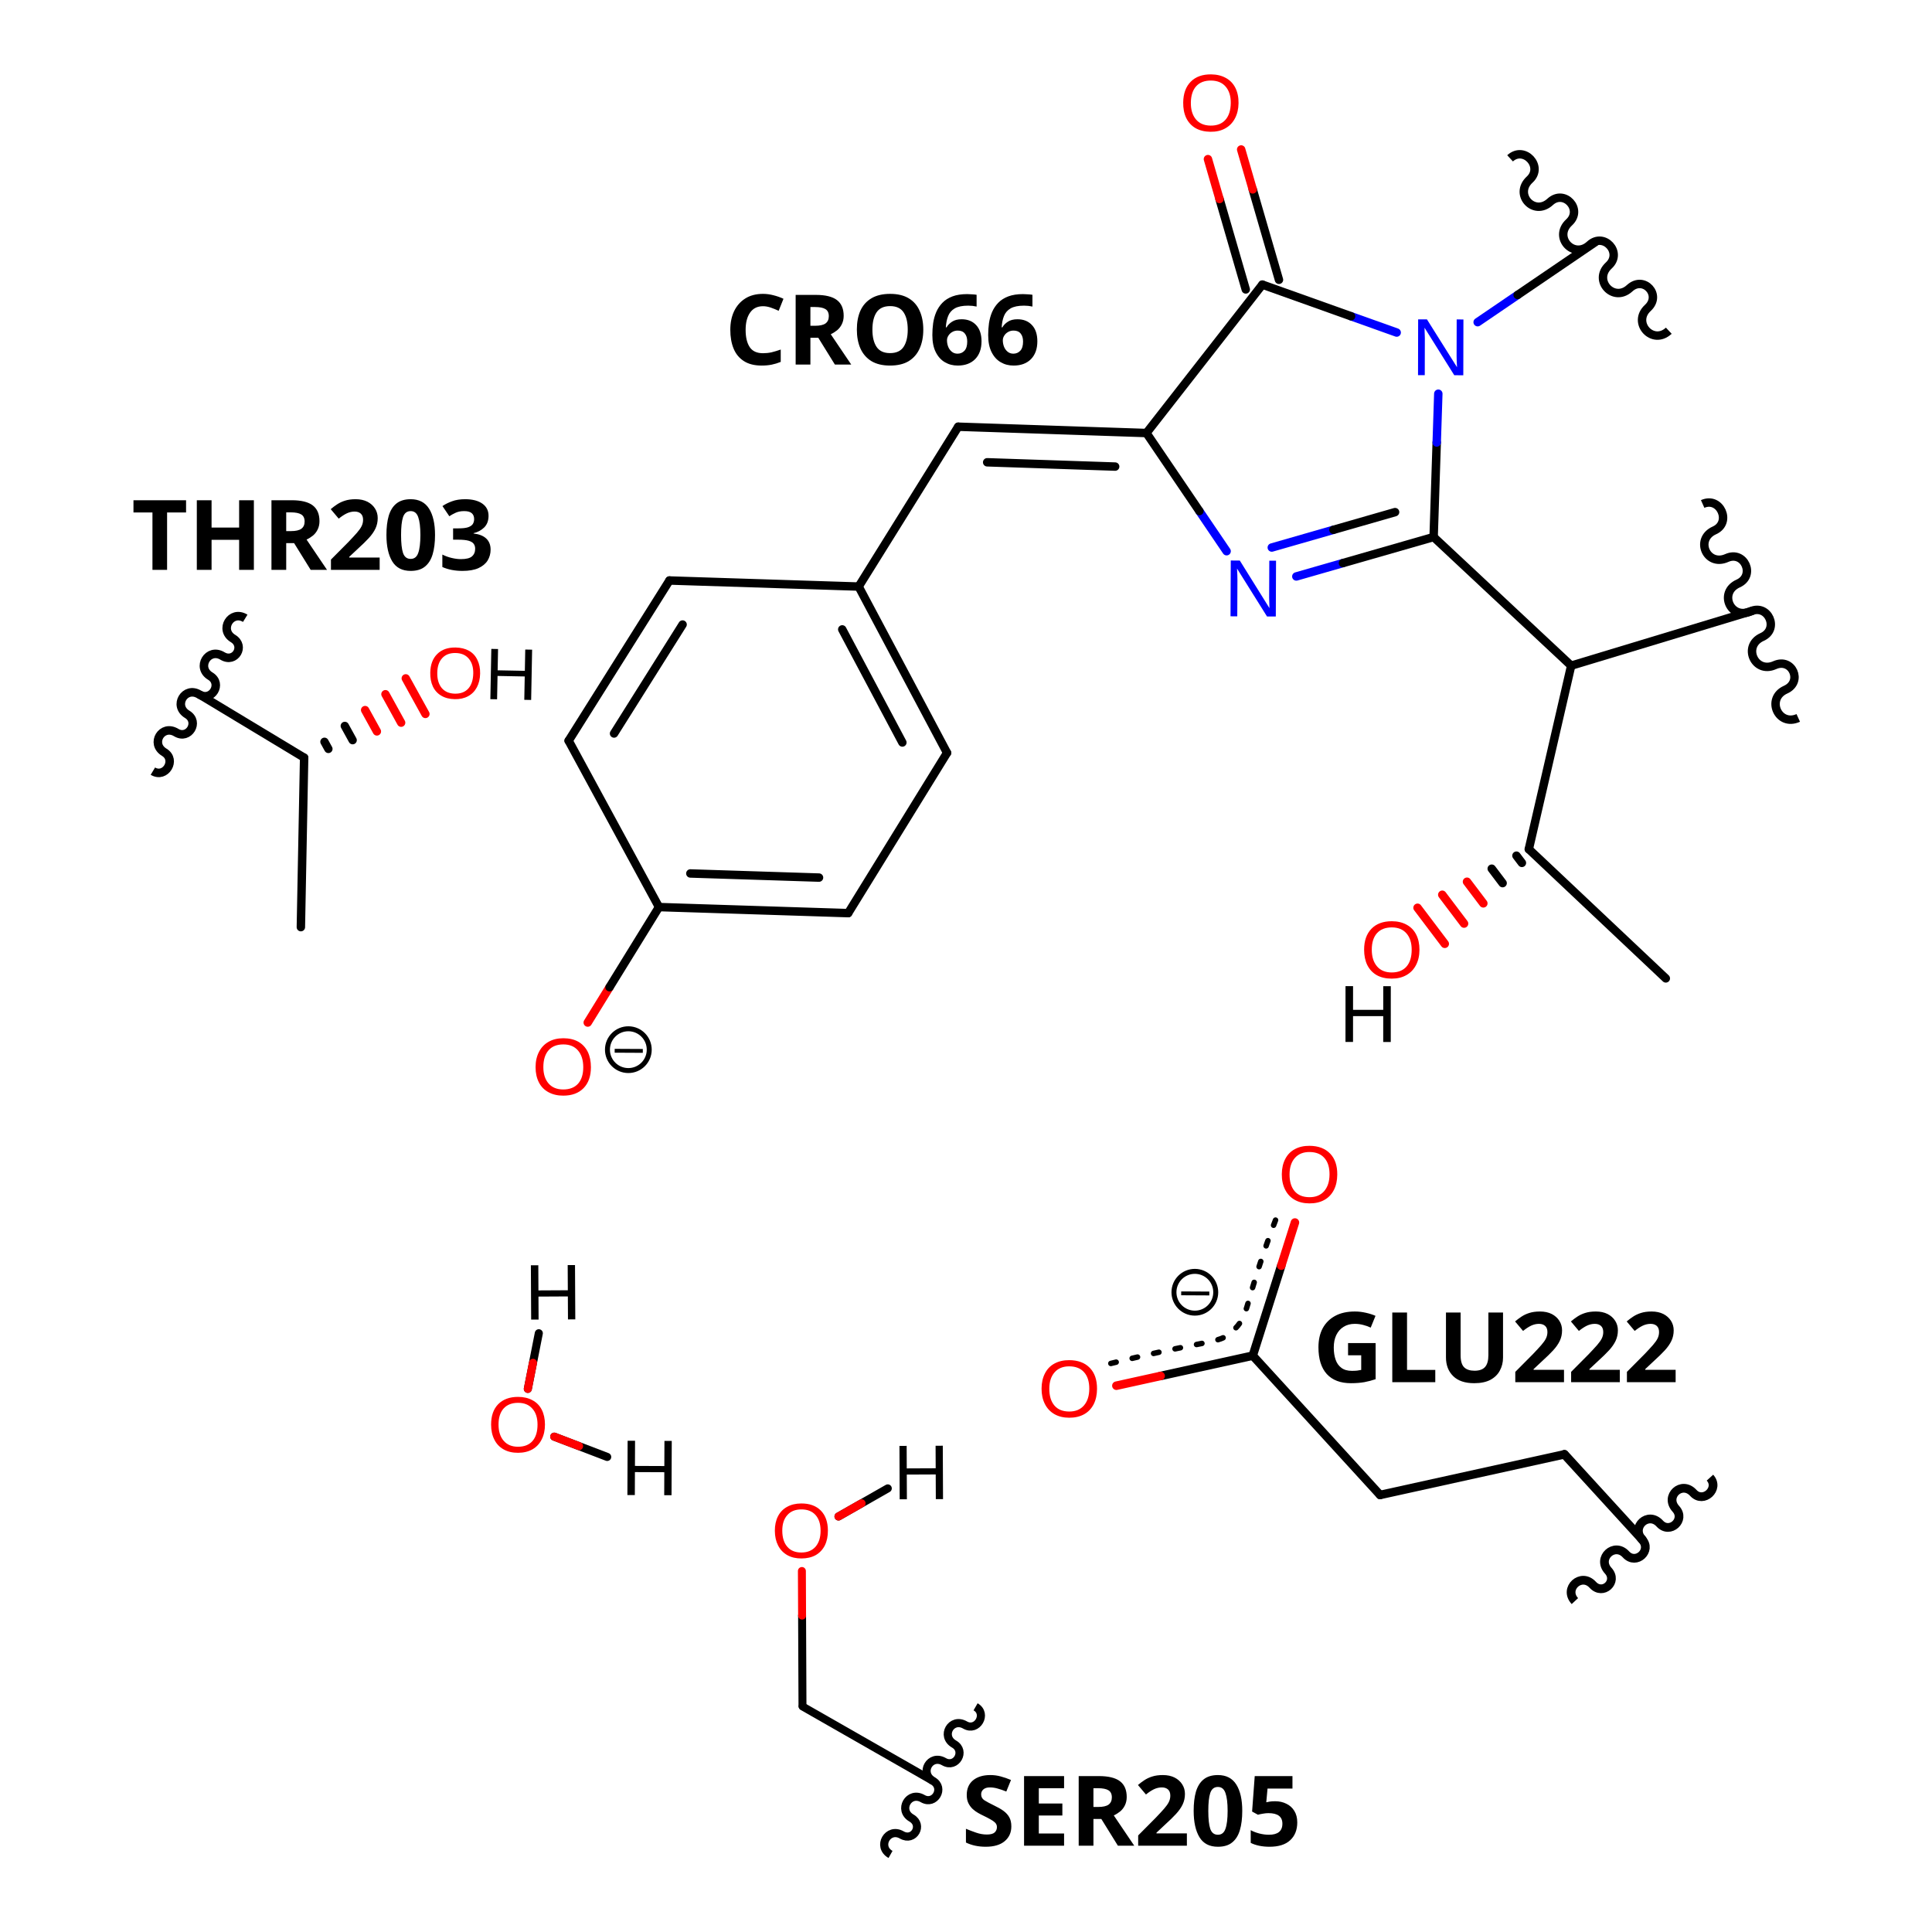
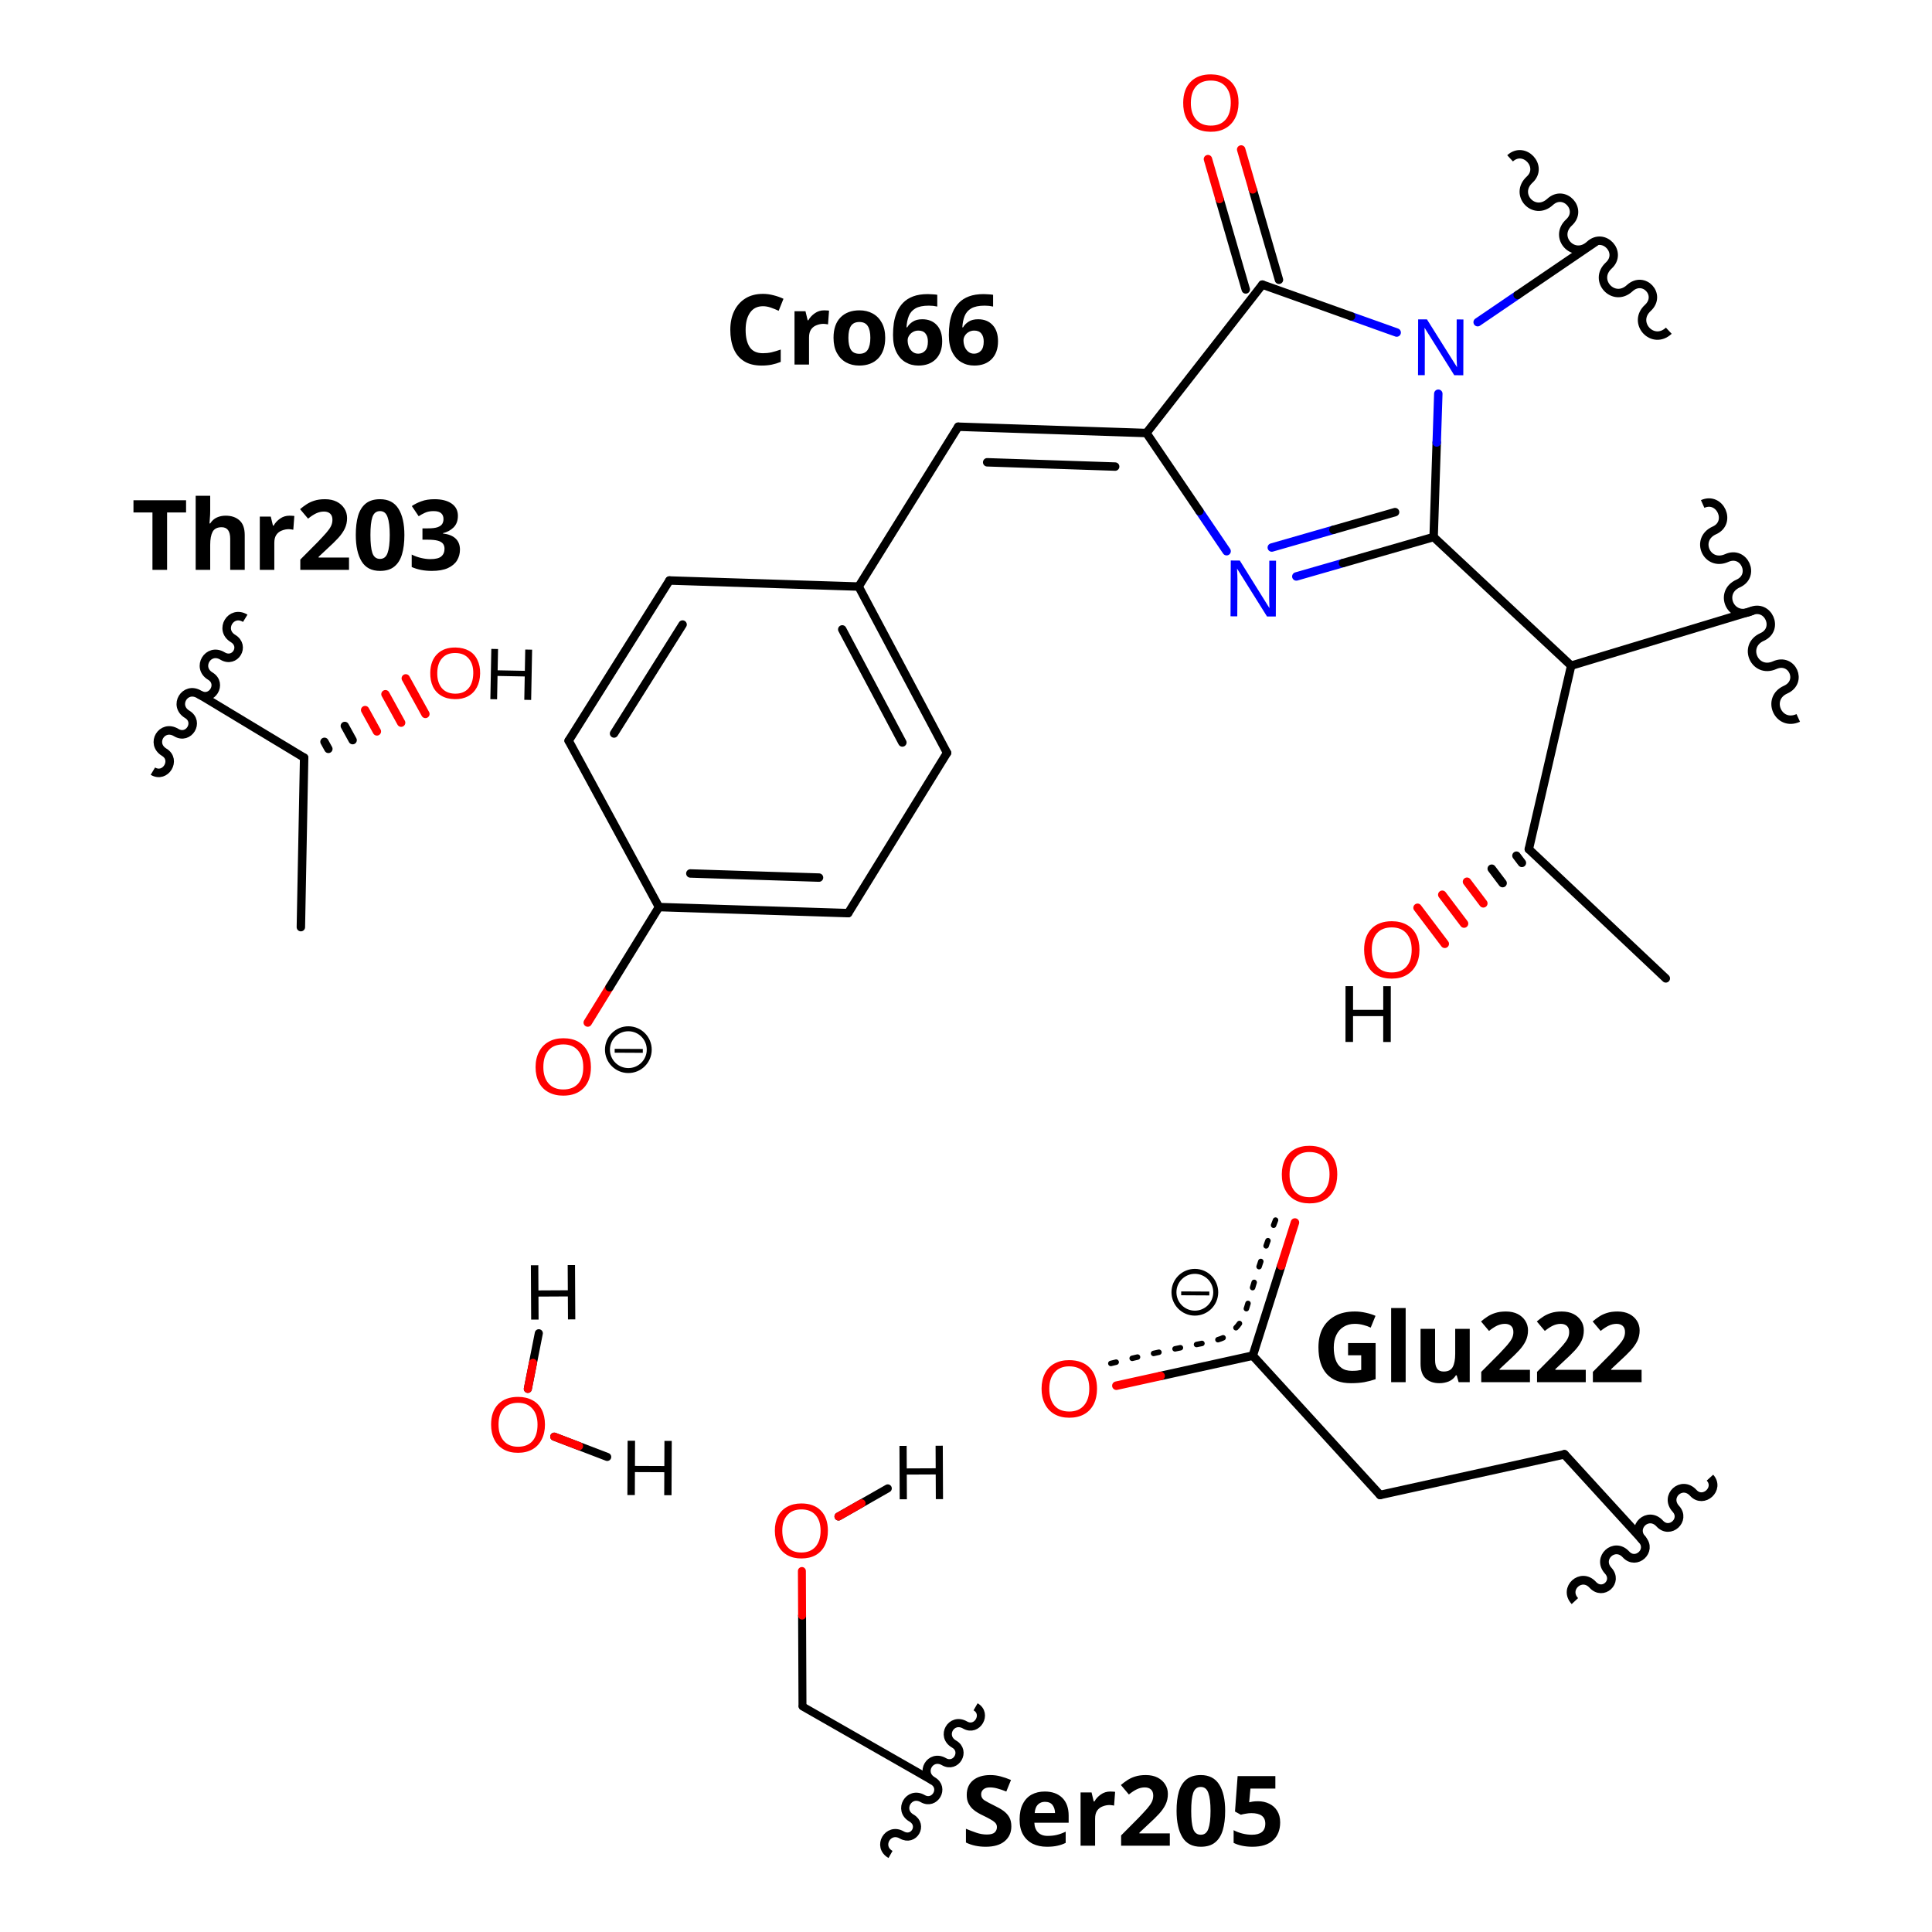
<svg xmlns="http://www.w3.org/2000/svg" version="1.1" id="svg2" width="2.75in" height="2.75in" viewBox="0 0 264 264">
  <defs id="defs6">
    <marker style="overflow:visible" id="Arrow2Mend" refX="0" refY="0" orient="auto">
      <path transform="scale(-0.6)" d="M 8.719,4.034 -2.207,0.016 8.719,-4.002 c -1.745,2.372 -1.735,5.617 -6e-7,8.035 z" style="fill:context-stroke;fill-rule:evenodd;stroke:context-stroke;stroke-width:0.625;stroke-linejoin:round" id="path6687" />
    </marker>
    <marker style="overflow:visible" id="Arrow2Lend" refX="0" refY="0" orient="auto">
      <path transform="matrix(-1.1,0,0,-1.1,-1.1,0)" d="M 8.719,4.034 -2.207,0.016 8.719,-4.002 c -1.745,2.372 -1.735,5.617 -6e-7,8.035 z" style="fill:context-stroke;fill-rule:evenodd;stroke:context-stroke;stroke-width:0.625;stroke-linejoin:round" id="path6681" />
    </marker>
    <marker style="overflow:visible" id="Arrow2Mend-5" refX="0" refY="0" orient="auto">
      <path transform="scale(-0.6)" d="M 8.719,4.034 -2.207,0.016 8.719,-4.002 c -1.745,2.372 -1.735,5.617 -6e-7,8.035 z" style="fill:context-stroke;fill-rule:evenodd;stroke:context-stroke;stroke-width:0.625;stroke-linejoin:round" id="path6687-6" />
    </marker>
  </defs>
  <g id="layer2">
    <text xml:space="preserve" style="font-weight:bold;font-size:13.333px;line-height:1.25;font-family:sans-serif;-inkscape-font-specification:'sans-serif Bold';stroke-width:1.576" x="179.396" y="188.866" id="text10030">
-       <tspan id="tspan10028" x="179.396" y="188.866" style="font-size:13.333px;stroke-width:1.576">GLU222</tspan>
+       <tspan id="tspan10028" x="179.396" y="188.866" style="font-size:13.333px;stroke-width:1.576">Glu222</tspan>
    </text>
    <text xml:space="preserve" style="font-weight:bold;font-size:13.333px;line-height:1.25;font-family:sans-serif;-inkscape-font-specification:'sans-serif Bold';stroke-width:1.576" x="131.381" y="252.211" id="text10030-5">
-       <tspan id="tspan10028-4" x="131.381" y="252.211" style="font-size:13.333px;stroke-width:1.576">SER205</tspan>
+       <tspan id="tspan10028-4" x="131.381" y="252.211" style="font-size:13.333px;stroke-width:1.576">Ser205</tspan>
    </text>
    <text xml:space="preserve" style="font-weight:bold;font-size:13.333px;line-height:1.25;font-family:sans-serif;-inkscape-font-specification:'sans-serif Bold';stroke-width:1.216" x="17.972" y="77.872" id="text10030-5-3">
-       <tspan id="tspan10028-4-5" x="17.972" y="77.872" style="font-size:13.333px;stroke-width:1.216">THR203</tspan>
+       <tspan id="tspan10028-4-5" x="17.972" y="77.872" style="font-size:13.333px;stroke-width:1.216">Thr203</tspan>
    </text>
    <text xml:space="preserve" style="font-weight:bold;font-size:13.333px;line-height:1.25;font-family:sans-serif;-inkscape-font-specification:'sans-serif Bold';stroke-width:1.576" x="99.029" y="49.813" id="text10030-7">
-       <tspan id="tspan10028-6" x="99.029" y="49.813" style="font-weight:bold;font-size:13.333px;stroke-width:1.576">CRO66</tspan>
+       <tspan id="tspan10028-6" x="99.029" y="49.813" style="font-weight:bold;font-size:13.333px;stroke-width:1.576">Cro66</tspan>
    </text>
    <g id="g21010" transform="matrix(-0.9086407,0.8304904,0.8304904,0.9086407,298.9976,-232.5659)">
      <line x1="287.478" y1="224.716" x2="287.478" y2="211.908" stroke="#000000" stroke-width="10" stroke-linejoin="round" stroke-linecap="round" id="line28-7" style="stroke-width:0.979;stroke-miterlimit:4;stroke-dasharray:none" />
      <line x1="287.478" y1="211.908" x2="305.623" y2="201.432" stroke="#000000" stroke-width="10" stroke-linejoin="round" stroke-linecap="round" id="line42-2" style="stroke-width:0.947;stroke-miterlimit:4;stroke-dasharray:none" />
      <line x1="305.623" y1="201.432" x2="305.622" y2="180.482" stroke="#000000" stroke-width="10" stroke-linejoin="round" stroke-linecap="round" id="line44-6" style="stroke-width:0.947;stroke-miterlimit:4;stroke-dasharray:none" />
      <g id="g3215" transform="translate(0.3695303,3.499347)">
        <line x1="296.181" y1="171.745" x2="305.253" y2="176.982" stroke="#000000" stroke-width="10" stroke-linejoin="round" stroke-linecap="round" id="line46-1" style="stroke-width:0.947;stroke-miterlimit:4;stroke-dasharray:none" />
        <line x1="296.181" y1="171.745" x2="291.828" y2="169.232" stroke="#ff0000" stroke-width="10" stroke-linejoin="round" stroke-linecap="round" id="line48-8" style="stroke-width:0.947;stroke-miterlimit:4;stroke-dasharray:none" />
      </g>
      <line x1="314.694" y1="175.244" x2="305.622" y2="180.482" stroke="#000000" stroke-width="10" stroke-linejoin="round" stroke-linecap="round" id="line54-2" style="stroke-width:0.947;stroke-miterlimit:4;stroke-dasharray:none" />
      <line x1="314.694" y1="175.244" x2="319.047" y2="172.731" stroke="#ff0000" stroke-width="10" stroke-linejoin="round" stroke-linecap="round" id="line56-0" style="stroke-width:0.947;stroke-miterlimit:4;stroke-dasharray:none" />
      <text x="94.712" y="323.261" fill="#ff0000" font-family="Arial" font-size="9.016px" font-style="normal" font-weight="normal" text-anchor="middle" id="text80" style="stroke-width:0.947;stroke-miterlimit:4;stroke-dasharray:none" transform="rotate(-42.93234)">O</text>
      <text x="122.708" y="346.744" fill="#ff0000" font-family="Arial" font-size="9.016px" font-style="normal" font-weight="normal" text-anchor="middle" id="text84" style="stroke-width:0.947;stroke-miterlimit:4;stroke-dasharray:none" transform="rotate(-42.67602)">O</text>
      <path style="fill:none;stroke:#000000;stroke-width:0.97;stroke-linecap:butt;stroke-linejoin:miter;stroke-miterlimit:4;stroke-dasharray:none;stroke-opacity:1" d="m 277.299,224.716 c 0,1.662 2.506,1.662 2.506,0 0,-1.895 2.623,-1.895 2.623,0 0,1.662 2.421,1.662 2.421,0 0,-1.895 2.643,-1.895 2.643,0 0,1.662 2.436,1.662 2.436,0 0,-1.895 2.675,-1.895 2.675,0 0,1.662 2.323,1.662 2.323,0 0,-1.895 2.7,-1.903 2.684,0" id="path5251" />
      <g id="g1481" transform="matrix(0.313339,-0.2893942,0.2893942,0.313339,108.6766,278.8173)">
        <circle style="opacity:1;fill:none;stroke:#000000;stroke-width:1.292;stroke-linecap:round;stroke-linejoin:round;stroke-miterlimit:4;stroke-dasharray:none" id="path294" cx="510.779" cy="127.495" r="5.437" />
        <path style="fill:none;stroke:#000000;stroke-width:1px;stroke-linecap:butt;stroke-linejoin:miter;stroke-opacity:1" d="m 507.013,127.799 h 7.319" id="path1397" />
      </g>
      <path style="fill:none;stroke:#000000;stroke-width:0.609;stroke-linecap:round;stroke-linejoin:miter;stroke-miterlimit:4;stroke-dasharray:0.609, 1.827;stroke-dashoffset:0;stroke-opacity:1" d="m 317.835,170.493 c -9.858,5.374 -10.292,6.475 -12.202,6.475 -3.096,0 -2.366,-1.101 -13.203,-6.479" id="path3250" />
    </g>
    <g id="g33121" transform="matrix(-0.9601996,0.7222365,0.7222365,0.9601996,258.3847,-239.2409)">
      <line x1="320.866" y1="106.714" x2="315.707" y2="119.512" stroke="#000000" stroke-width="0.42" stroke-linejoin="round" stroke-linecap="round" id="line12-1" style="stroke-width:0.947;stroke-miterlimit:4;stroke-dasharray:none" />
      <line x1="312.905" y1="120.377" x2="312.775" y2="119.46" stroke="#000000" stroke-width="0.294" stroke-linejoin="round" stroke-linecap="round" id="line28-3" style="stroke-width:0.947;stroke-miterlimit:4;stroke-dasharray:none" />
      <line x1="310.103" y1="121.24" x2="309.843" y2="119.408" stroke="#000000" stroke-width="0.294" stroke-linejoin="round" stroke-linecap="round" id="line32-1" style="stroke-width:0.947;stroke-miterlimit:4;stroke-dasharray:none" />
      <line x1="307.301" y1="122.104" x2="306.912" y2="119.355" stroke="#ff0000" stroke-width="0.294" stroke-linejoin="round" stroke-linecap="round" id="line36-63" style="stroke-width:0.947;stroke-miterlimit:4;stroke-dasharray:none" />
      <line x1="304.499" y1="122.968" x2="303.98" y2="119.303" stroke="#ff0000" stroke-width="0.294" stroke-linejoin="round" stroke-linecap="round" id="line40-0" style="stroke-width:0.947;stroke-miterlimit:4;stroke-dasharray:none" />
      <line x1="301.697" y1="123.832" x2="301.049" y2="119.251" stroke="#ff0000" stroke-width="0.294" stroke-linejoin="round" stroke-linecap="round" id="line44-1" style="stroke-width:0.947;stroke-miterlimit:4;stroke-dasharray:none" />
      <line x1="315.707" y1="119.512" x2="327.591" y2="134.693" stroke="#000000" stroke-width="0.42" stroke-linejoin="round" stroke-linecap="round" id="line46-5" style="stroke-width:0.959;stroke-miterlimit:4;stroke-dasharray:none" />
      <text x="-157.922" y="281.66" fill="#ff0000" font-family="Arial" font-size="8.317px" font-style="normal" font-weight="normal" text-anchor="middle" id="text66" style="stroke-width:0.947;stroke-miterlimit:4;stroke-dasharray:none" transform="matrix(-0.7874117,0.6164275,0.6164275,0.7874117,0,0)">O</text>
      <text x="-151.56" y="281.66" fill="#ff0000" font-family="Arial" font-size="8.317px" font-style="normal" font-weight="normal" text-anchor="middle" id="text68" style="fill:#4d4d4d;stroke-width:0.947;stroke-miterlimit:4;stroke-dasharray:none" transform="matrix(-0.7874117,0.6164275,0.6164275,0.7874117,0,0)">
        <tspan style="fill:#000000" id="tspan15697">H</tspan>
      </text>
      <path style="fill:none;stroke:#000000;stroke-width:0.97;stroke-linecap:butt;stroke-linejoin:miter;stroke-miterlimit:4;stroke-dasharray:none;stroke-opacity:1" d="m 330.377,110.398 c -0.62,1.542 -2.945,0.607 -2.325,-0.935 0.707,-1.758 -1.726,-2.737 -2.433,-0.979 -0.62,1.542 -2.866,0.639 -2.246,-0.903 0.707,-1.758 -1.745,-2.744 -2.452,-0.986 -0.62,1.542 -2.881,0.633 -2.26,-0.909 0.707,-1.758 -1.775,-2.757 -2.482,-0.998 -0.62,1.542 -2.776,0.675 -2.155,-0.867 0.707,-1.758 -1.795,-2.773 -2.49,-1.001" id="path5251-5" />
    </g>
    <g id="g39975" transform="rotate(-163.9399,63.7246,187.2906)">
      <line x1="54.961" y1="187.219" x2="55.622" y2="194.938" stroke="#000000" stroke-width="10" stroke-linejoin="round" stroke-linecap="round" id="line26-6-0" style="stroke:#000000;stroke-width:1.104;stroke-miterlimit:4;stroke-dasharray:none" />
      <text x="-2.28" y="-186.492" fill="#ff0000" font-family="Arial" font-size="10.795px" font-style="normal" font-weight="normal" text-anchor="middle" id="text48-9" style="stroke-width:1.104;stroke-miterlimit:4;stroke-dasharray:none" transform="rotate(163.9155)">O</text>
      <text x="-14.849" y="188.082" fill="#ff0000" font-family="Arial" font-size="10.795px" font-style="normal" font-weight="normal" text-anchor="middle" id="text50-1" style="fill:#4d4d4d;stroke-width:1.104;stroke-miterlimit:4;stroke-dasharray:none" transform="rotate(-15.81976)">
        <tspan style="fill:#000000;stroke-width:1.104" id="tspan18705">H</tspan>
      </text>
      <text x="-3.539" y="212.001" fill="#ff0000" font-family="Arial" font-size="10.795px" font-style="normal" font-weight="normal" text-anchor="middle" id="text50-1-2" style="fill:#4d4d4d;stroke-width:1.104;stroke-miterlimit:4;stroke-dasharray:none" transform="rotate(-16.36372)">
        <tspan style="fill:#000000;stroke-width:1.104" id="tspan20753">H</tspan>
      </text>
      <line x1="54.961" y1="187.219" x2="55.267" y2="190.833" stroke="#ff0000" stroke-width="10" stroke-linejoin="round" stroke-linecap="round" id="line39802" style="stroke-width:1.104;stroke-miterlimit:4;stroke-dasharray:none" />
      <line x1="49.684" y1="181.943" x2="41.966" y2="181.282" stroke="#000000" stroke-width="10" stroke-linejoin="round" stroke-linecap="round" id="line47464" style="stroke:#000000;stroke-width:1.104;stroke-miterlimit:4;stroke-dasharray:none" />
      <line x1="49.684" y1="181.943" x2="46.071" y2="181.636" stroke="#ff0000" stroke-width="10" stroke-linejoin="round" stroke-linecap="round" id="line47466" style="stroke-width:1.104;stroke-miterlimit:4;stroke-dasharray:none" />
    </g>
    <g id="g40359" transform="translate(29.24627,-12.41768)">
      <line x1="98.105" y1="255.707" x2="80.42" y2="245.6" stroke="#000000" stroke-width="10" stroke-linejoin="round" stroke-linecap="round" id="line12-3" style="stroke-width:1.077;stroke-miterlimit:4;stroke-dasharray:none" />
      <line x1="80.356" y1="233.182" x2="80.41" y2="245.523" stroke="#000000" stroke-width="10" stroke-linejoin="round" stroke-linecap="round" id="line26-6" style="stroke-width:1.086;stroke-miterlimit:4;stroke-dasharray:none" />
      <line x1="80.356" y1="233.182" x2="80.329" y2="227.089" stroke="#ff0000" stroke-width="10" stroke-linejoin="round" stroke-linecap="round" id="line28-1" style="stroke-width:1.086;stroke-miterlimit:4;stroke-dasharray:none" />
      <text x="-79.276" y="225.62" fill="#ff0000" font-family="Arial" font-size="10.616px" font-style="normal" font-weight="normal" text-anchor="middle" id="text48" style="stroke-width:1.086;stroke-miterlimit:4;stroke-dasharray:none" transform="matrix(-0.9999903,0.00440564,0.00440564,0.9999903,0,0)">O</text>
      <text x="-95.696" y="217.703" fill="#ff0000" font-family="Arial" font-size="10.616px" font-style="normal" font-weight="normal" text-anchor="middle" id="text50" style="fill:#4d4d4d;stroke-width:1.086;stroke-miterlimit:4;stroke-dasharray:none" transform="matrix(-0.9999903,0.00440564,0.00440564,0.9999903,0,0)">
        <tspan style="fill:#000000;stroke-width:1.086" id="tspan23080">H</tspan>
      </text>
      <path style="fill:none;stroke:#000000;stroke-width:1.112;stroke-linecap:butt;stroke-linejoin:miter;stroke-miterlimit:4;stroke-dasharray:none;stroke-opacity:1" d="m 104.063,245.645 c 1.651,0.951 0.217,3.44 -1.434,2.489 -1.882,-1.085 -3.383,1.521 -1.501,2.605 1.651,0.951 0.266,3.356 -1.385,2.405 -1.882,-1.085 -3.395,1.54 -1.512,2.625 1.651,0.951 0.257,3.371 -1.395,2.42 -1.882,-1.085 -3.414,1.573 -1.531,2.658 1.651,0.951 0.322,3.259 -1.329,2.308 -1.882,-1.085 -3.436,1.593 -1.535,2.666" id="path5251-7" />
      <g id="g40250-3" transform="rotate(-120,96.52326,176.4743)">
        <line x1="64.738" y1="145.2" x2="64.695" y2="152.947" stroke="#000000" stroke-width="10" stroke-linejoin="round" stroke-linecap="round" id="line47464-5-6" style="stroke:#000000;stroke-width:1.104;stroke-miterlimit:4;stroke-dasharray:none" />
        <line x1="64.738" y1="145.2" x2="64.721" y2="148.827" stroke="#ff0000" stroke-width="10" stroke-linejoin="round" stroke-linecap="round" id="line47466-0-1" style="stroke-width:1.104;stroke-miterlimit:4;stroke-dasharray:none" />
      </g>
    </g>
    <g id="g40884" transform="translate(-5.164421,-9.299588)">
      <g id="g1912" transform="rotate(-15,-177.3286,1408.972)" style="stroke-width:1.152;stroke-miterlimit:4;stroke-dasharray:none">
        <line x1="546.475" y1="292.277" x2="532.964" y2="270.375" stroke="#000000" stroke-width="1.217" stroke-linejoin="round" stroke-linecap="round" id="line1740" style="stroke-width:1.152;stroke-miterlimit:4;stroke-dasharray:none" />
        <line x1="532.964" y1="270.375" x2="545.045" y2="247.653" stroke="#000000" stroke-width="1.217" stroke-linejoin="round" stroke-linecap="round" id="line1742" style="stroke-width:1.152;stroke-miterlimit:4;stroke-dasharray:none" />
        <line x1="545.045" y1="247.653" x2="570.899" y2="246.823" stroke="#000000" stroke-width="1.217" stroke-linejoin="round" stroke-linecap="round" id="line1744" style="stroke-width:1.152;stroke-miterlimit:4;stroke-dasharray:none" />
        <line x1="545.045" y1="247.653" x2="531.439" y2="225.811" stroke="#000000" stroke-width="1.217" stroke-linejoin="round" stroke-linecap="round" id="line1746" style="stroke-width:1.152;stroke-miterlimit:4;stroke-dasharray:none" />
      </g>
      <path style="fill:none;stroke:#000000;stroke-width:1.152;stroke-linecap:butt;stroke-linejoin:miter;stroke-miterlimit:4;stroke-dasharray:none;stroke-opacity:1" d="m 237.826,78.166 c 2.393,-1.069 4.004,2.537 1.611,3.607 -2.728,1.219 -1.041,4.994 1.687,3.775 2.393,-1.069 3.949,2.415 1.557,3.484 -2.728,1.219 -1.028,5.022 1.7,3.803 2.393,-1.069 3.959,2.437 1.567,3.506 -2.728,1.219 -1.007,5.069 1.721,3.851 2.393,-1.069 3.887,2.275 1.494,3.344 -2.728,1.219 -1.003,5.11 1.726,3.863" id="path5251-5-6" />
      <path style="fill:none;stroke:#000000;stroke-width:1.152;stroke-linecap:butt;stroke-linejoin:miter;stroke-miterlimit:4;stroke-dasharray:none;stroke-opacity:1" d="m 211.51,30.935 c 1.928,-1.775 4.604,1.131 2.676,2.906 -2.198,2.024 0.602,5.065 2.8,3.042 1.928,-1.775 4.513,1.032 2.585,2.807 -2.198,2.024 0.624,5.088 2.822,3.065 1.928,-1.775 4.529,1.05 2.601,2.825 -2.198,2.024 0.659,5.126 2.857,3.103 1.928,-1.775 4.409,0.919 2.481,2.694 -2.198,2.024 0.675,5.163 2.865,3.112" id="path5251-5-6-4" />
      <line x1="88.456" y1="144.197" x2="85.477" y2="149.026" stroke="#ff0000" stroke-width="1.217" stroke-linejoin="round" stroke-linecap="round" id="line50-3" style="stroke-width:1.152;stroke-miterlimit:4;stroke-dasharray:none" />
      <line x1="88.456" y1="144.197" x2="95.211" y2="133.247" stroke="#000000" stroke-width="1.217" stroke-linejoin="round" stroke-linecap="round" id="line52-6" style="stroke-width:1.152;stroke-miterlimit:4;stroke-dasharray:none" />
      <line x1="121.064" y1="134.075" x2="95.211" y2="133.247" stroke="#000000" stroke-width="1.217" stroke-linejoin="round" stroke-linecap="round" id="line54-7" style="stroke-width:1.152;stroke-miterlimit:4;stroke-dasharray:none" />
      <line x1="117.08" y1="129.219" x2="99.498" y2="128.655" stroke="#000000" stroke-width="1.217" stroke-linejoin="round" stroke-linecap="round" id="line56-5" style="stroke-width:1.152;stroke-miterlimit:4;stroke-dasharray:none" />
      <line x1="121.064" y1="134.075" x2="134.575" y2="112.174" stroke="#000000" stroke-width="1.217" stroke-linejoin="round" stroke-linecap="round" id="line58-3" style="stroke-width:1.152;stroke-miterlimit:4;stroke-dasharray:none" />
      <line x1="95.211" y1="133.247" x2="82.867" y2="110.516" stroke="#000000" stroke-width="1.217" stroke-linejoin="round" stroke-linecap="round" id="line62-6" style="stroke-width:1.152;stroke-miterlimit:4;stroke-dasharray:none" />
      <line x1="134.575" y1="112.174" x2="122.495" y2="89.451" stroke="#000000" stroke-width="1.217" stroke-linejoin="round" stroke-linecap="round" id="line64-2" style="stroke-width:1.152;stroke-miterlimit:4;stroke-dasharray:none" />
      <line x1="128.469" y1="110.756" x2="120.254" y2="95.305" stroke="#000000" stroke-width="1.217" stroke-linejoin="round" stroke-linecap="round" id="line66-9" style="stroke-width:1.152;stroke-miterlimit:4;stroke-dasharray:none" />
      <line x1="188.676" y1="86.24" x2="182.304" y2="88.07" stroke="#0000ff" stroke-width="1.217" stroke-linejoin="round" stroke-linecap="round" id="line68-1" style="stroke-width:1.152;stroke-miterlimit:4;stroke-dasharray:none" />
      <line x1="188.676" y1="86.24" x2="201.064" y2="82.683" stroke="#000000" stroke-width="1.217" stroke-linejoin="round" stroke-linecap="round" id="line70-2" style="stroke-width:1.152;stroke-miterlimit:4;stroke-dasharray:none" />
      <line x1="187.373" y1="81.698" x2="178.949" y2="84.117" stroke="#0000ff" stroke-width="1.217" stroke-linejoin="round" stroke-linecap="round" id="line72-7" style="stroke-width:1.152;stroke-miterlimit:4;stroke-dasharray:none" />
      <line x1="187.373" y1="81.698" x2="195.796" y2="79.279" stroke="#000000" stroke-width="1.217" stroke-linejoin="round" stroke-linecap="round" id="line74-0" style="stroke-width:1.152;stroke-miterlimit:4;stroke-dasharray:none" />
      <line x1="169.055" y1="79.134" x2="172.776" y2="84.619" stroke="#0000ff" stroke-width="1.217" stroke-linejoin="round" stroke-linecap="round" id="line76-9" style="stroke-width:1.152;stroke-miterlimit:4;stroke-dasharray:none" />
      <line x1="169.055" y1="79.134" x2="161.82" y2="68.471" stroke="#000000" stroke-width="1.217" stroke-linejoin="round" stroke-linecap="round" id="line78-3" style="stroke-width:1.152;stroke-miterlimit:4;stroke-dasharray:none" />
      <line x1="201.486" y1="69.764" x2="201.064" y2="82.683" stroke="#000000" stroke-width="1.217" stroke-linejoin="round" stroke-linecap="round" id="line80-6" style="stroke-width:1.152;stroke-miterlimit:4;stroke-dasharray:none" />
      <line x1="201.486" y1="69.764" x2="201.703" y2="63.099" stroke="#0000ff" stroke-width="1.217" stroke-linejoin="round" stroke-linecap="round" id="line82-0" style="stroke-width:1.152;stroke-miterlimit:4;stroke-dasharray:none" />
      <line x1="82.867" y1="110.516" x2="96.641" y2="88.622" stroke="#000000" stroke-width="1.217" stroke-linejoin="round" stroke-linecap="round" id="line84-6" style="stroke-width:1.152;stroke-miterlimit:4;stroke-dasharray:none" />
      <line x1="89.072" y1="109.529" x2="98.438" y2="94.641" stroke="#000000" stroke-width="1.217" stroke-linejoin="round" stroke-linecap="round" id="line86-2" style="stroke-width:1.152;stroke-miterlimit:4;stroke-dasharray:none" />
      <line x1="122.495" y1="89.451" x2="96.641" y2="88.622" stroke="#000000" stroke-width="1.217" stroke-linejoin="round" stroke-linecap="round" id="line88-6" style="stroke-width:1.152;stroke-miterlimit:4;stroke-dasharray:none" />
      <line x1="122.495" y1="89.451" x2="136.1" y2="67.609" stroke="#000000" stroke-width="1.217" stroke-linejoin="round" stroke-linecap="round" id="line90-1" style="stroke-width:1.152;stroke-miterlimit:4;stroke-dasharray:none" />
      <line x1="212.544" y1="49.603" x2="207.08" y2="53.324" stroke="#0000ff" stroke-width="1.217" stroke-linejoin="round" stroke-linecap="round" id="line92-8" style="stroke-width:1.152;stroke-miterlimit:4;stroke-dasharray:none" />
      <line x1="212.544" y1="49.603" x2="223.18" y2="42.363" stroke="#000000" stroke-width="1.217" stroke-linejoin="round" stroke-linecap="round" id="line94-7" style="stroke-width:1.152;stroke-miterlimit:4;stroke-dasharray:none" />
      <line x1="189.784" y1="52.517" x2="196.015" y2="54.741" stroke="#0000ff" stroke-width="1.217" stroke-linejoin="round" stroke-linecap="round" id="line96-9" style="stroke-width:1.152;stroke-miterlimit:4;stroke-dasharray:none" />
      <line x1="189.784" y1="52.517" x2="177.661" y2="48.191" stroke="#000000" stroke-width="1.217" stroke-linejoin="round" stroke-linecap="round" id="line98-2" style="stroke-width:1.152;stroke-miterlimit:4;stroke-dasharray:none" />
      <line x1="161.82" y1="68.471" x2="136.1" y2="67.609" stroke="#000000" stroke-width="1.217" stroke-linejoin="round" stroke-linecap="round" id="line100-0" style="stroke-width:1.152;stroke-miterlimit:4;stroke-dasharray:none" />
      <line x1="157.547" y1="73.056" x2="140.058" y2="72.47" stroke="#000000" stroke-width="1.217" stroke-linejoin="round" stroke-linecap="round" id="line102-2" style="stroke-width:1.152;stroke-miterlimit:4;stroke-dasharray:none" />
      <line x1="161.82" y1="68.471" x2="177.661" y2="48.191" stroke="#000000" stroke-width="1.217" stroke-linejoin="round" stroke-linecap="round" id="line106-3" style="stroke-width:1.152;stroke-miterlimit:4;stroke-dasharray:none" />
      <line x1="176.344" y1="35.176" x2="179.93" y2="47.532" stroke="#000000" stroke-width="1.217" stroke-linejoin="round" stroke-linecap="round" id="line122-7" style="stroke-width:1.152;stroke-miterlimit:4;stroke-dasharray:none" />
      <line x1="176.344" y1="35.176" x2="174.764" y2="29.727" stroke="#ff0000" stroke-width="1.217" stroke-linejoin="round" stroke-linecap="round" id="line124-3" style="stroke-width:1.152;stroke-miterlimit:4;stroke-dasharray:none" />
      <line x1="171.807" y1="36.492" x2="175.392" y2="48.849" stroke="#000000" stroke-width="1.217" stroke-linejoin="round" stroke-linecap="round" id="line126-6" style="stroke-width:1.152;stroke-miterlimit:4;stroke-dasharray:none" />
      <line x1="171.807" y1="36.492" x2="170.225" y2="31.044" stroke="#ff0000" stroke-width="1.217" stroke-linejoin="round" stroke-linecap="round" id="line128-1" style="stroke-width:1.152;stroke-miterlimit:4;stroke-dasharray:none" />
      <g id="g1528" transform="rotate(45,546.617,-226.9643)" style="stroke-width:1.152;stroke-miterlimit:4;stroke-dasharray:none">
        <line x1="560.019" y1="259.118" x2="561.242" y2="259.288" stroke="#000000" stroke-width="0.852" stroke-linejoin="round" stroke-linecap="round" id="line10" style="stroke-width:1.152;stroke-miterlimit:4;stroke-dasharray:none" />
        <line x1="558.888" y1="262.765" x2="561.335" y2="263.106" stroke="#000000" stroke-width="0.852" stroke-linejoin="round" stroke-linecap="round" id="line14" style="stroke-width:1.152;stroke-miterlimit:4;stroke-dasharray:none" />
        <line x1="557.756" y1="266.414" x2="561.427" y2="266.924" stroke="#ff0000" stroke-width="0.852" stroke-linejoin="round" stroke-linecap="round" id="line18" style="stroke-width:1.152;stroke-miterlimit:4;stroke-dasharray:none" />
        <line x1="556.626" y1="270.061" x2="561.519" y2="270.742" stroke="#ff0000" stroke-width="0.852" stroke-linejoin="round" stroke-linecap="round" id="line22" style="stroke-width:1.152;stroke-miterlimit:4;stroke-dasharray:none" />
        <line x1="555.494" y1="273.709" x2="561.611" y2="274.56" stroke="#ff0000" stroke-width="0.852" stroke-linejoin="round" stroke-linecap="round" id="line26" style="stroke-width:1.152;stroke-miterlimit:4;stroke-dasharray:none" />
        <text x="196.105" y="595.787" fill="#ff0000" font-family="Arial" font-size="11.077px" font-style="normal" font-weight="normal" text-anchor="middle" id="text144" transform="rotate(-44.96373)" style="stroke-width:1.152;stroke-miterlimit:4;stroke-dasharray:none">O</text>
        <text x="192.884" y="604.552" fill="#ff0000" font-family="Arial" font-size="11.077px" font-style="normal" font-weight="normal" text-anchor="middle" id="text146" transform="rotate(-44.96373)" style="stroke-width:1.152;stroke-miterlimit:4;stroke-dasharray:none">
          <tspan style="fill:#000000;stroke-width:1.152;stroke-miterlimit:4;stroke-dasharray:none" id="tspan30254">H</tspan>
        </text>
      </g>
      <text x="-176.81" y="-85.135" fill="#0000ff" font-family="Arial" font-size="11.077px" font-style="normal" font-weight="normal" text-anchor="middle" id="text152-2" transform="rotate(-179.7513)" style="stroke-width:1.152;stroke-miterlimit:4;stroke-dasharray:none">N</text>
      <text x="202.162" y="60.117" fill="#0000ff" font-family="Arial" font-size="11.077px" font-style="normal" font-weight="normal" text-anchor="middle" id="text156-9" style="stroke-width:1.152;stroke-miterlimit:4;stroke-dasharray:none" transform="rotate(0.128387)">N</text>
      <text x="170.931" y="24.819" fill="#ff0000" font-family="Arial" font-size="11.077px" font-style="normal" font-weight="normal" text-anchor="middle" id="text162-3" style="stroke-width:1.152;stroke-miterlimit:4;stroke-dasharray:none" transform="rotate(0.798707)">O</text>
      <text x="-81.985" y="-151.358" fill="#ff0000" font-family="Arial" font-size="11.077px" font-style="normal" font-weight="normal" text-anchor="middle" id="text190-9" transform="rotate(179.9449)" style="stroke-width:1.152;stroke-miterlimit:4;stroke-dasharray:none">O</text>
      <g id="g1481-3" transform="matrix(-0.5250517,-0.00273024,-0.00273024,0.5250517,359.5587,87.18497)">
        <circle style="opacity:1;fill:none;stroke:#000000;stroke-width:1.292;stroke-linecap:round;stroke-linejoin:round;stroke-miterlimit:4;stroke-dasharray:none" id="path294-6" cx="510.779" cy="127.495" r="5.437" />
        <path style="fill:none;stroke:#000000;stroke-width:1px;stroke-linecap:butt;stroke-linejoin:miter;stroke-opacity:1" d="m 507.013,127.799 h 7.319" id="path1397-7" />
      </g>
    </g>
  </g>
  <g id="layer1" />
  <g id="layer3" />
</svg>
